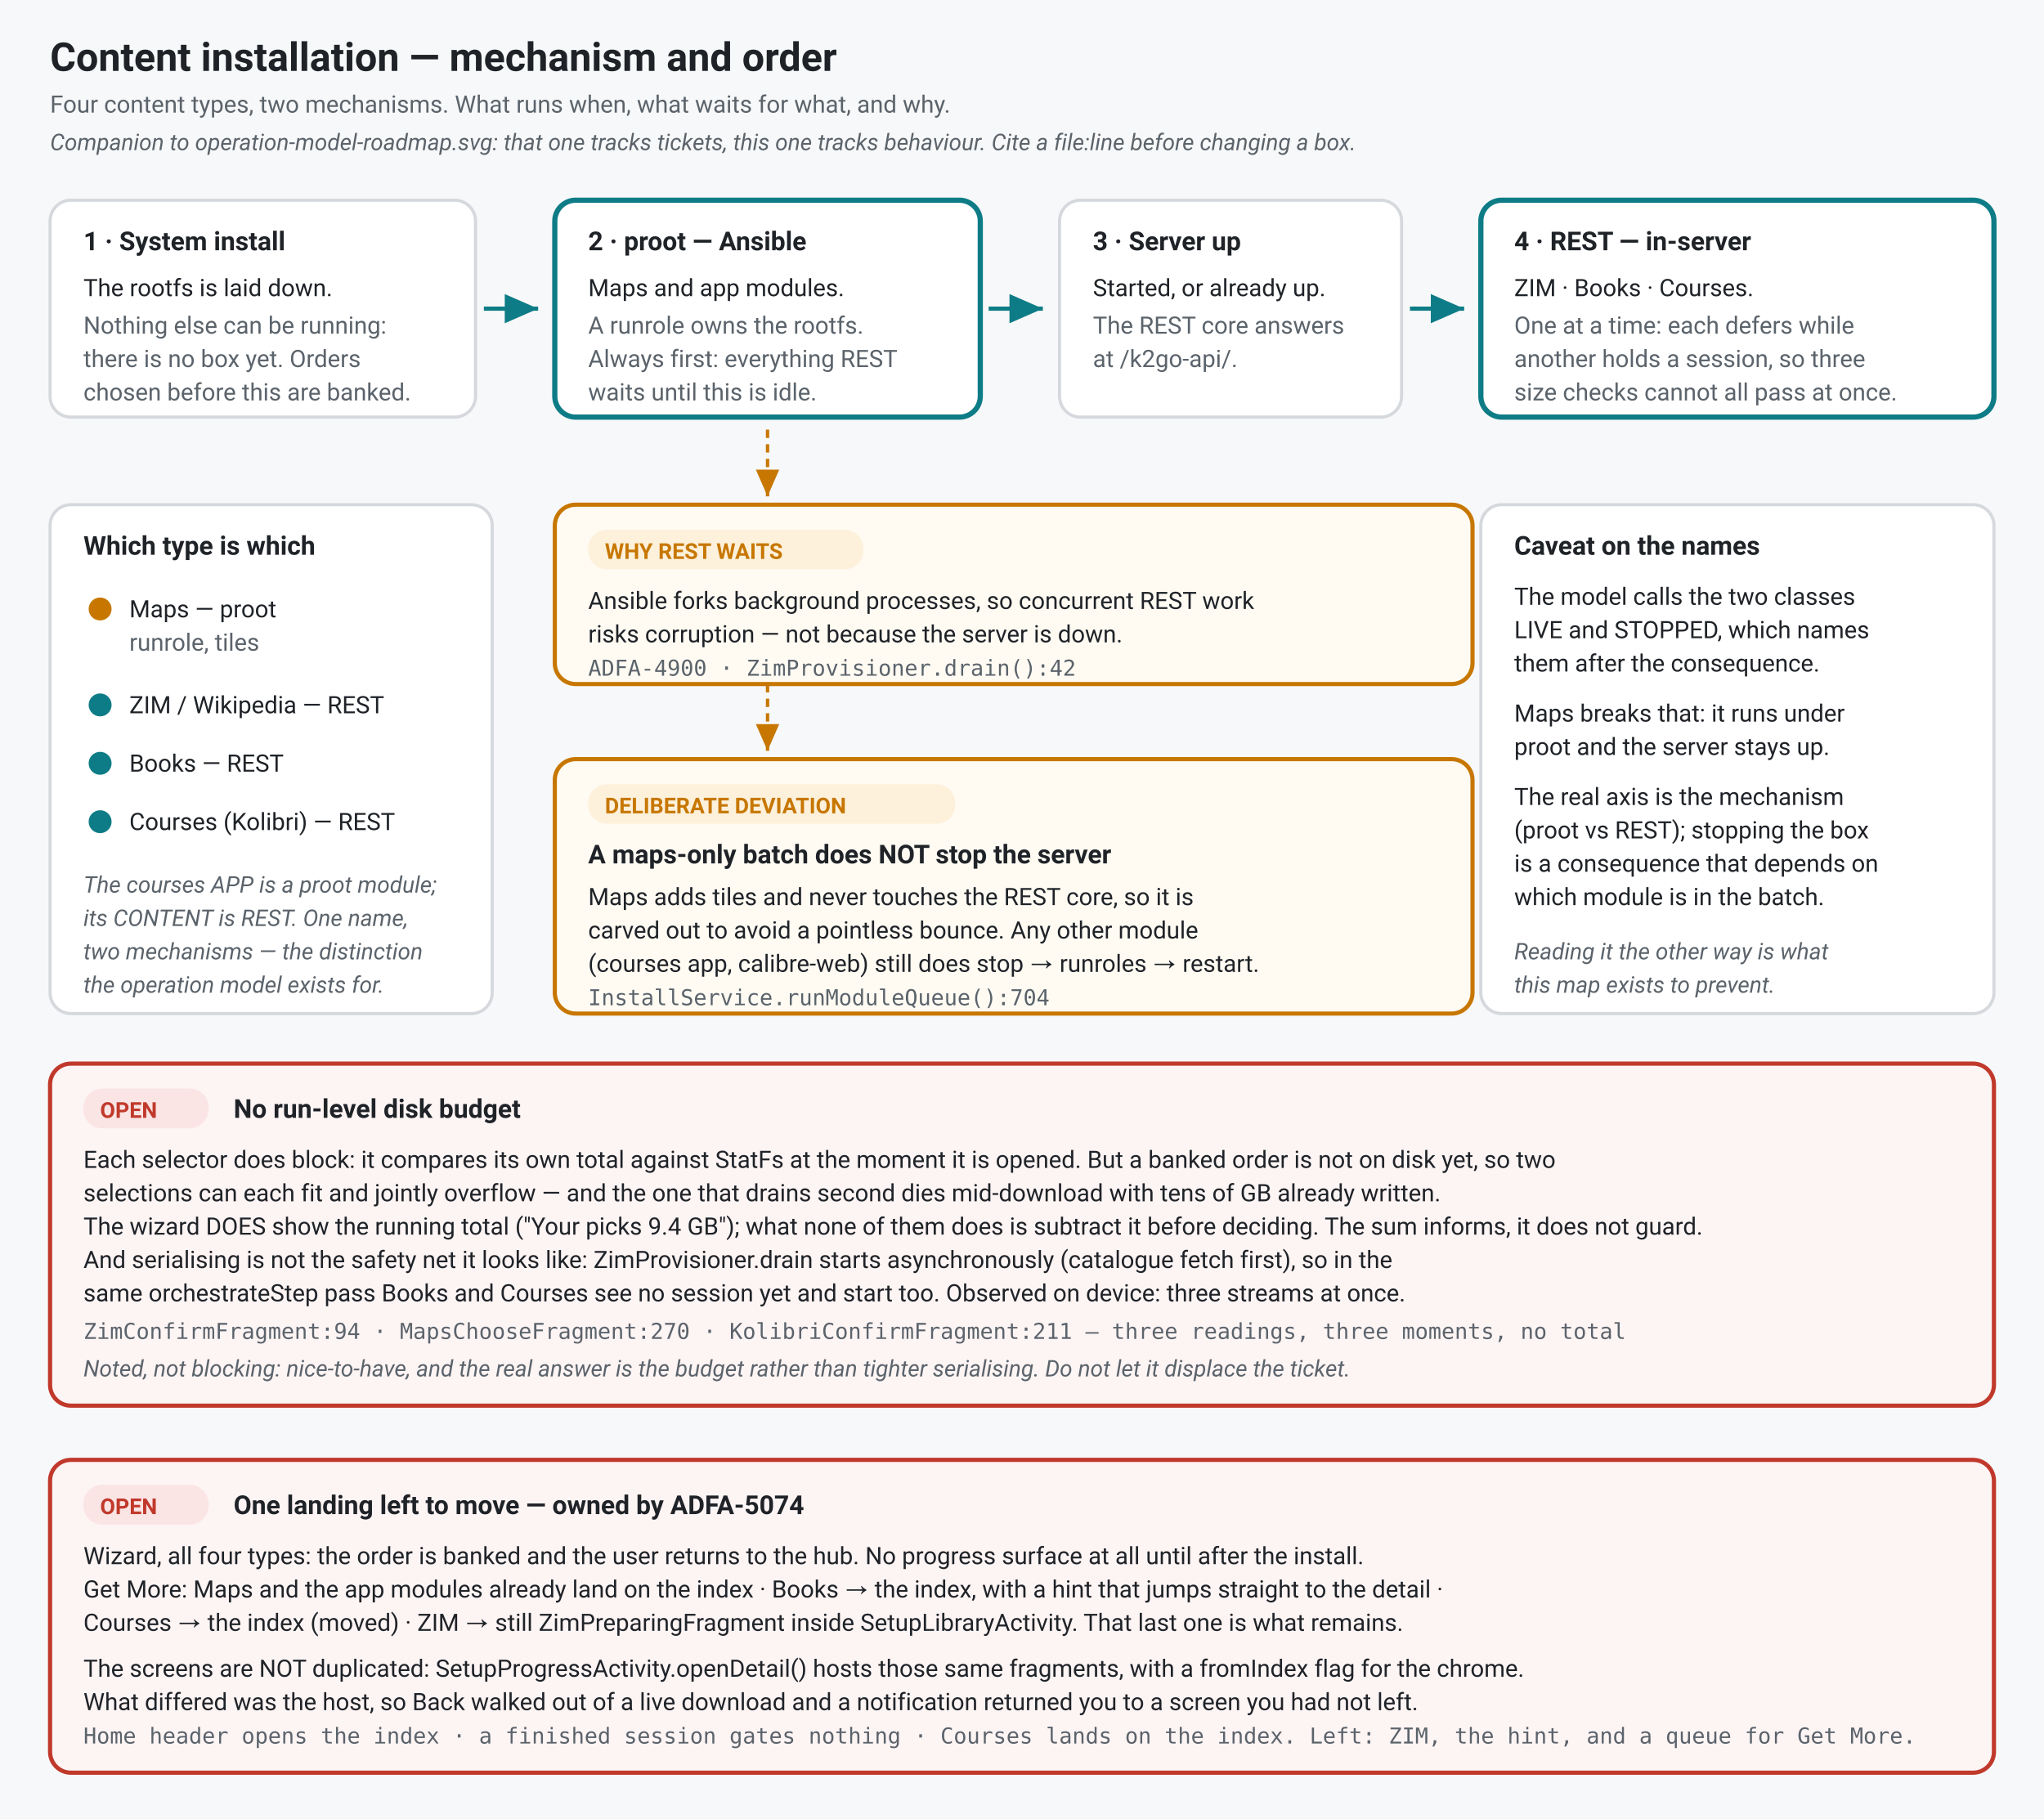
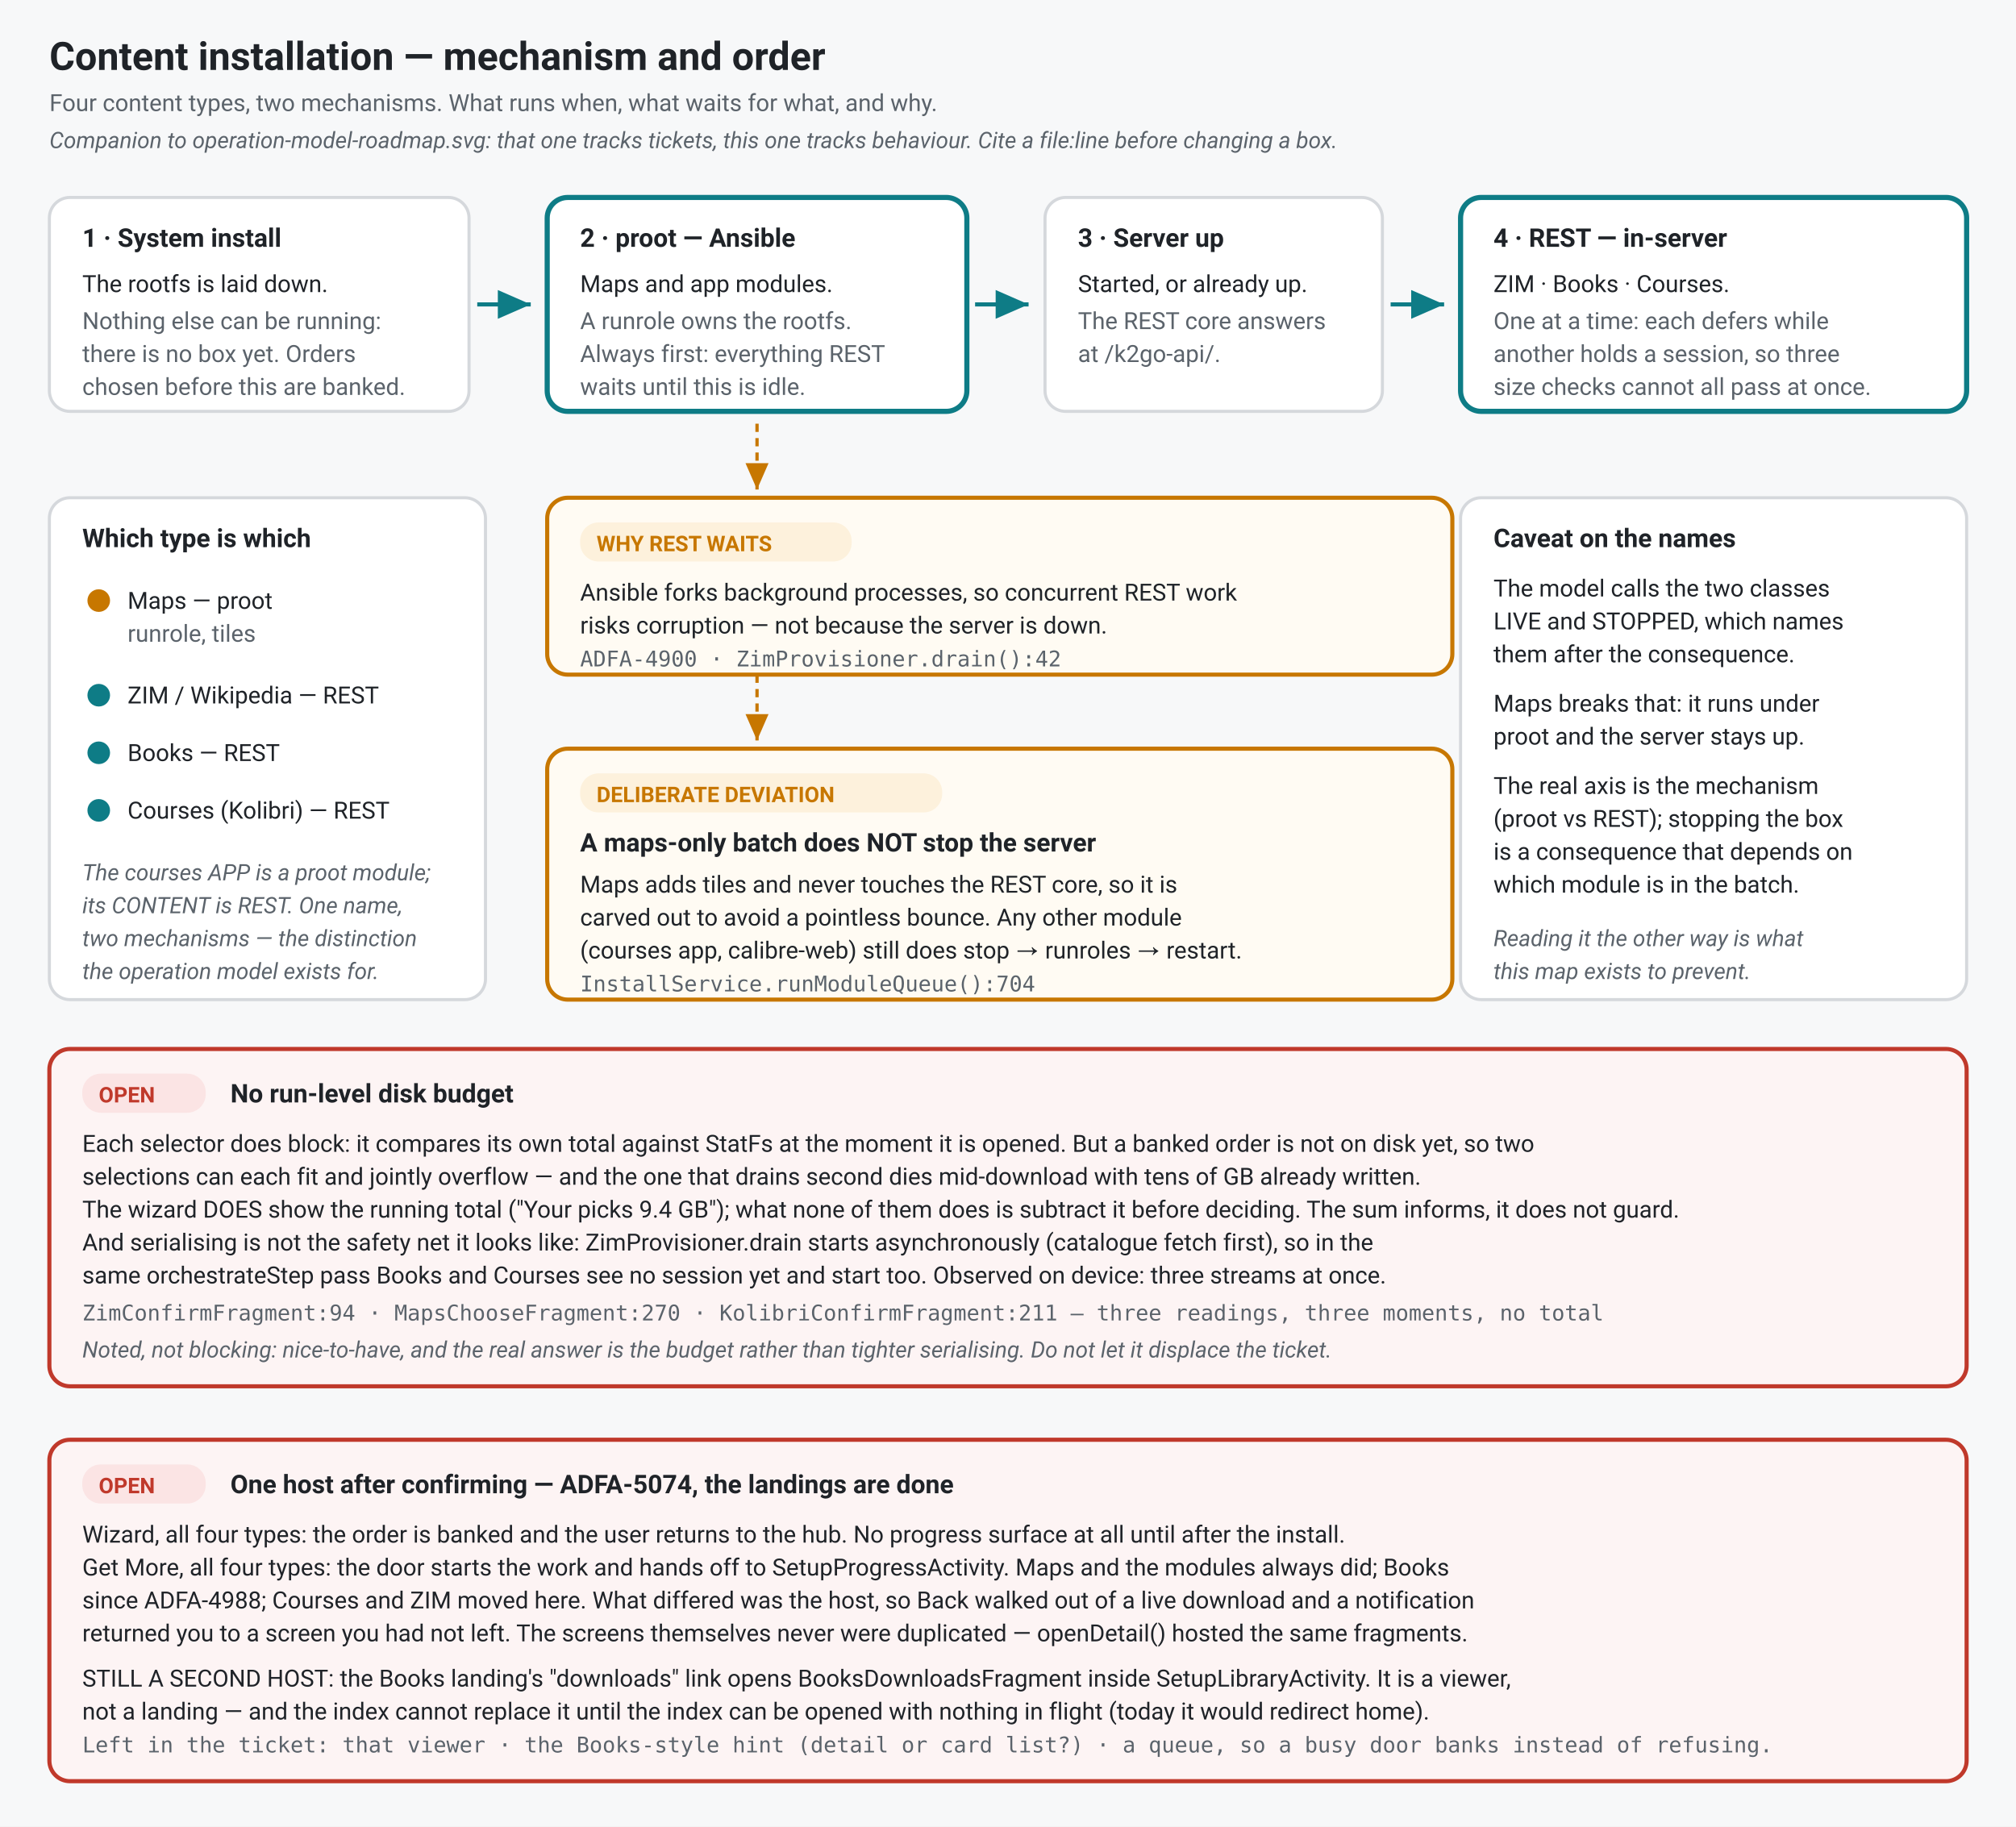
- <svg xmlns="http://www.w3.org/2000/svg" viewBox="0 0 980 872" width="980" height="872" font-family="Segoe UI, Roboto, Helvetica, Arial, sans-serif">
+ <svg xmlns="http://www.w3.org/2000/svg" viewBox="0 0 980 888" width="980" height="888" font-family="Segoe UI, Roboto, Helvetica, Arial, sans-serif">
  <style>
  .bg    { fill: #F7F8F9; }
  .card  { fill: #FFFFFF; stroke: #D5D8DC; stroke-width: 1.5; rx: 10; }
  .card-hi { fill: #FFFFFF; stroke: #0E7C86; stroke-width: 2.5; rx: 10; }
  .card-warn { fill: #FFFBF3; stroke: #C77700; stroke-width: 2; rx: 10; }
  .card-open { fill: #FDF4F4; stroke: #C0392B; stroke-width: 2; rx: 10; }
  .h1    { font-size: 19px; font-weight: 700; fill: #1F2328; }
  .h2    { font-size: 14.5px; font-weight: 700; fill: #1F2328; }
  .h3    { font-size: 12.5px; font-weight: 700; fill: #1F2328; }
  .sub   { font-size: 11.5px; fill: #5B636B; }
  .item  { font-size: 11.5px; fill: #1F2328; }
  .note  { font-size: 11px; fill: #5B636B; font-style: italic; }
  .code  { font-size: 10.5px; fill: #5B636B; font-family: Consolas, monospace; }
  .lnk   { stroke: #0E7C86; stroke-width: 2; fill: none; }
  .lnkw  { stroke: #C77700; stroke-width: 1.6; fill: none; stroke-dasharray: 4 3; }
  .chip  { rx: 9; }
  .chiptx{ font-size: 10.5px; font-weight: 700; }
</style>
  <defs>
    <marker id="a" markerWidth="9" markerHeight="9" refX="8" refY="4.5" orient="auto">
      <path d="M0,1 L8,4.5 L0,8 Z" fill="#0E7C86" />
    </marker>
    <marker id="aw" markerWidth="9" markerHeight="9" refX="8" refY="4.5" orient="auto">
      <path d="M0,1 L8,4.5 L0,8 Z" fill="#C77700" />
    </marker>
  </defs>
-   <rect class="bg" x="0" y="0" width="980" height="872" />
+   <rect class="bg" x="0" y="0" width="980" height="888" />
  <text class="h1" x="24" y="34">Content installation — mechanism and order</text>
  <text class="sub" x="24" y="54">Four content types, two mechanisms. What runs when, what waits for what, and why.</text>
  <text class="note" x="24" y="72">Companion to operation-model-roadmap.svg: that one tracks tickets, this one tracks behaviour. Cite a file:line before changing a box.</text>
  <rect class="card" x="24" y="96" width="204" height="104" />
  <text class="h3" x="40" y="120">1 · System install</text>
  <text class="item" x="40" y="142">The rootfs is laid down.</text>
  <text class="sub" x="40" y="160">Nothing else can be running:</text>
  <text class="sub" x="40" y="176">there is no box yet. Orders</text>
  <text class="sub" x="40" y="192">chosen before this are banked.</text>
  <path class="lnk" d="M232,148 L258,148" marker-end="url(#a)" />
  <rect class="card-hi" x="266" y="96" width="204" height="104" />
  <text class="h3" x="282" y="120">2 · proot — Ansible</text>
  <text class="item" x="282" y="142">Maps and app modules.</text>
  <text class="sub" x="282" y="160">A runrole owns the rootfs.</text>
  <text class="sub" x="282" y="176">Always first: everything REST</text>
  <text class="sub" x="282" y="192">waits until this is idle.</text>
  <path class="lnk" d="M474,148 L500,148" marker-end="url(#a)" />
  <rect class="card" x="508" y="96" width="164" height="104" />
  <text class="h3" x="524" y="120">3 · Server up</text>
  <text class="item" x="524" y="142">Started, or already up.</text>
  <text class="sub" x="524" y="160">The REST core answers</text>
  <text class="sub" x="524" y="176">at /k2go-api/.</text>
  <path class="lnk" d="M676,148 L702,148" marker-end="url(#a)" />
  <rect class="card-hi" x="710" y="96" width="246" height="104" />
  <text class="h3" x="726" y="120">4 · REST — in-server</text>
  <text class="item" x="726" y="142">ZIM · Books · Courses.</text>
  <text class="sub" x="726" y="160">One at a time: each defers while</text>
  <text class="sub" x="726" y="176">another holds a session, so three</text>
  <text class="sub" x="726" y="192">size checks cannot all pass at once.</text>
  <path class="lnkw" d="M368,206 L368,238" marker-end="url(#aw)" />
  <rect class="card-warn" x="266" y="242" width="440" height="86" />
  <rect class="chip" x="282" y="254" width="132" height="19" fill="#FDF1DC" stroke="none" />
  <text class="chiptx" x="290" y="268" fill="#C77700">WHY REST WAITS</text>
  <text class="item" x="282" y="292">Ansible forks background processes, so concurrent REST work</text>
  <text class="item" x="282" y="308">risks corruption — not because the server is down.</text>
  <text class="code" x="282" y="324">ADFA-4900 · ZimProvisioner.drain():42</text>
  <path class="lnkw" d="M368,328 L368,360" marker-end="url(#aw)" />
  <rect class="card-warn" x="266" y="364" width="440" height="122" />
  <rect class="chip" x="282" y="376" width="176" height="19" fill="#FDF1DC" stroke="none" />
  <text class="chiptx" x="290" y="390" fill="#C77700">DELIBERATE DEVIATION</text>
  <text class="h3" x="282" y="414">A maps-only batch does NOT stop the server</text>
  <text class="item" x="282" y="434">Maps adds tiles and never touches the REST core, so it is</text>
  <text class="item" x="282" y="450">carved out to avoid a pointless bounce. Any other module</text>
  <text class="item" x="282" y="466">(courses app, calibre-web) still does stop → runroles → restart.</text>
  <text class="code" x="282" y="482">InstallService.runModuleQueue():704</text>
  <rect class="card-open" x="24" y="510" width="932" height="164" />
  <rect class="chip" x="40" y="522" width="60" height="19" fill="#FBE4E4" stroke="none" />
  <text class="chiptx" x="48" y="536" fill="#C0392B">OPEN</text>
  <text class="h3" x="112" y="536">No run-level disk budget</text>
  <text class="item" x="40" y="560">Each selector does block: it compares its own total against StatFs at the moment it is opened. But a banked order is not on disk yet, so two</text>
  <text class="item" x="40" y="576">selections can each fit and jointly overflow — and the one that drains second dies mid-download with tens of GB already written.</text>
  <text class="item" x="40" y="592">The wizard DOES show the running total ("Your picks 9.4 GB"); what none of them does is subtract it before deciding. The sum informs, it does not guard.</text>
  <text class="item" x="40" y="608">And serialising is not the safety net it looks like: ZimProvisioner.drain starts asynchronously (catalogue fetch first), so in the</text>
  <text class="item" x="40" y="624">same orchestrateStep pass Books and Courses see no session yet and start too. Observed on device: three streams at once.</text>
  <text class="code" x="40" y="642">ZimConfirmFragment:94 · MapsChooseFragment:270 · KolibriConfirmFragment:211 — three readings, three moments, no total</text>
  <text class="note" x="40" y="660">Noted, not blocking: nice-to-have, and the real answer is the budget rather than tighter serialising. Do not let it displace the ticket.</text>
-   <rect class="card-open" x="24" y="700" width="932" height="150" />
+   <rect class="card-open" x="24" y="700" width="932" height="166" />
  <rect class="chip" x="40" y="712" width="60" height="19" fill="#FBE4E4" stroke="none" />
  <text class="chiptx" x="48" y="726" fill="#C0392B">OPEN</text>
-   <text class="h3" x="112" y="726">One landing left to move — owned by ADFA-5074</text>
+   <text class="h3" x="112" y="726">One host after confirming — ADFA-5074, the landings are done</text>
  <text class="item" x="40" y="750">Wizard, all four types: the order is banked and the user returns to the hub. No progress surface at all until after the install.</text>
-   <text class="item" x="40" y="766">Get More: Maps and the app modules already land on the index · Books → the index, with a hint that jumps straight to the detail ·</text>
-   <text class="item" x="40" y="782">Courses → the index (moved) · ZIM → still ZimPreparingFragment inside SetupLibraryActivity. That last one is what remains.</text>
-   <text class="item" x="40" y="804">The screens are NOT duplicated: SetupProgressActivity.openDetail() hosts those same fragments, with a fromIndex flag for the chrome.</text>
-   <text class="item" x="40" y="820">What differed was the host, so Back walked out of a live download and a notification returned you to a screen you had not left.</text>
-   <text class="code" x="40" y="836">Home header opens the index · a finished session gates nothing · Courses lands on the index. Left: ZIM, the hint, and a queue for Get More.</text>
+   <text class="item" x="40" y="766">Get More, all four types: the door starts the work and hands off to SetupProgressActivity. Maps and the modules always did; Books</text>
+   <text class="item" x="40" y="782">since ADFA-4988; Courses and ZIM moved here. What differed was the host, so Back walked out of a live download and a notification</text>
+   <text class="item" x="40" y="798">returned you to a screen you had not left. The screens themselves never were duplicated — openDetail() hosted the same fragments.</text>
+   <text class="item" x="40" y="820">STILL A SECOND HOST: the Books landing's "downloads" link opens BooksDownloadsFragment inside SetupLibraryActivity. It is a viewer,</text>
+   <text class="item" x="40" y="836">not a landing — and the index cannot replace it until the index can be opened with nothing in flight (today it would redirect home).</text>
+   <text class="code" x="40" y="852">Left in the ticket: that viewer · the Books-style hint (detail or card list?) · a queue, so a busy door banks instead of refusing.</text>
  <rect class="card" x="24" y="242" width="212" height="244" />
  <text class="h3" x="40" y="266">Which type is which</text>
  <circle cx="48" cy="292" r="5.5" fill="#C77700" />
  <text class="item" x="62" y="296">Maps — proot</text>
  <text class="sub" x="62" y="312">runrole, tiles</text>
  <circle cx="48" cy="338" r="5.5" fill="#0E7C86" />
  <text class="item" x="62" y="342">ZIM / Wikipedia — REST</text>
  <circle cx="48" cy="366" r="5.5" fill="#0E7C86" />
  <text class="item" x="62" y="370">Books — REST</text>
  <circle cx="48" cy="394" r="5.5" fill="#0E7C86" />
  <text class="item" x="62" y="398">Courses (Kolibri) — REST</text>
  <text class="note" x="40" y="428">The courses APP is a proot module;</text>
  <text class="note" x="40" y="444">its CONTENT is REST. One name,</text>
  <text class="note" x="40" y="460">two mechanisms — the distinction</text>
  <text class="note" x="40" y="476">the operation model exists for.</text>
  <rect class="card" x="710" y="242" width="246" height="244" />
  <text class="h3" x="726" y="266">Caveat on the names</text>
  <text class="item" x="726" y="290">The model calls the two classes</text>
  <text class="item" x="726" y="306">LIVE and STOPPED, which names</text>
  <text class="item" x="726" y="322">them after the consequence.</text>
  <text class="item" x="726" y="346">Maps breaks that: it runs under</text>
  <text class="item" x="726" y="362">proot and the server stays up.</text>
  <text class="item" x="726" y="386">The real axis is the mechanism</text>
  <text class="item" x="726" y="402">(proot vs REST); stopping the box</text>
  <text class="item" x="726" y="418">is a consequence that depends on</text>
  <text class="item" x="726" y="434">which module is in the batch.</text>
  <text class="note" x="726" y="460">Reading it the other way is what</text>
  <text class="note" x="726" y="476">this map exists to prevent.</text>
</svg>
